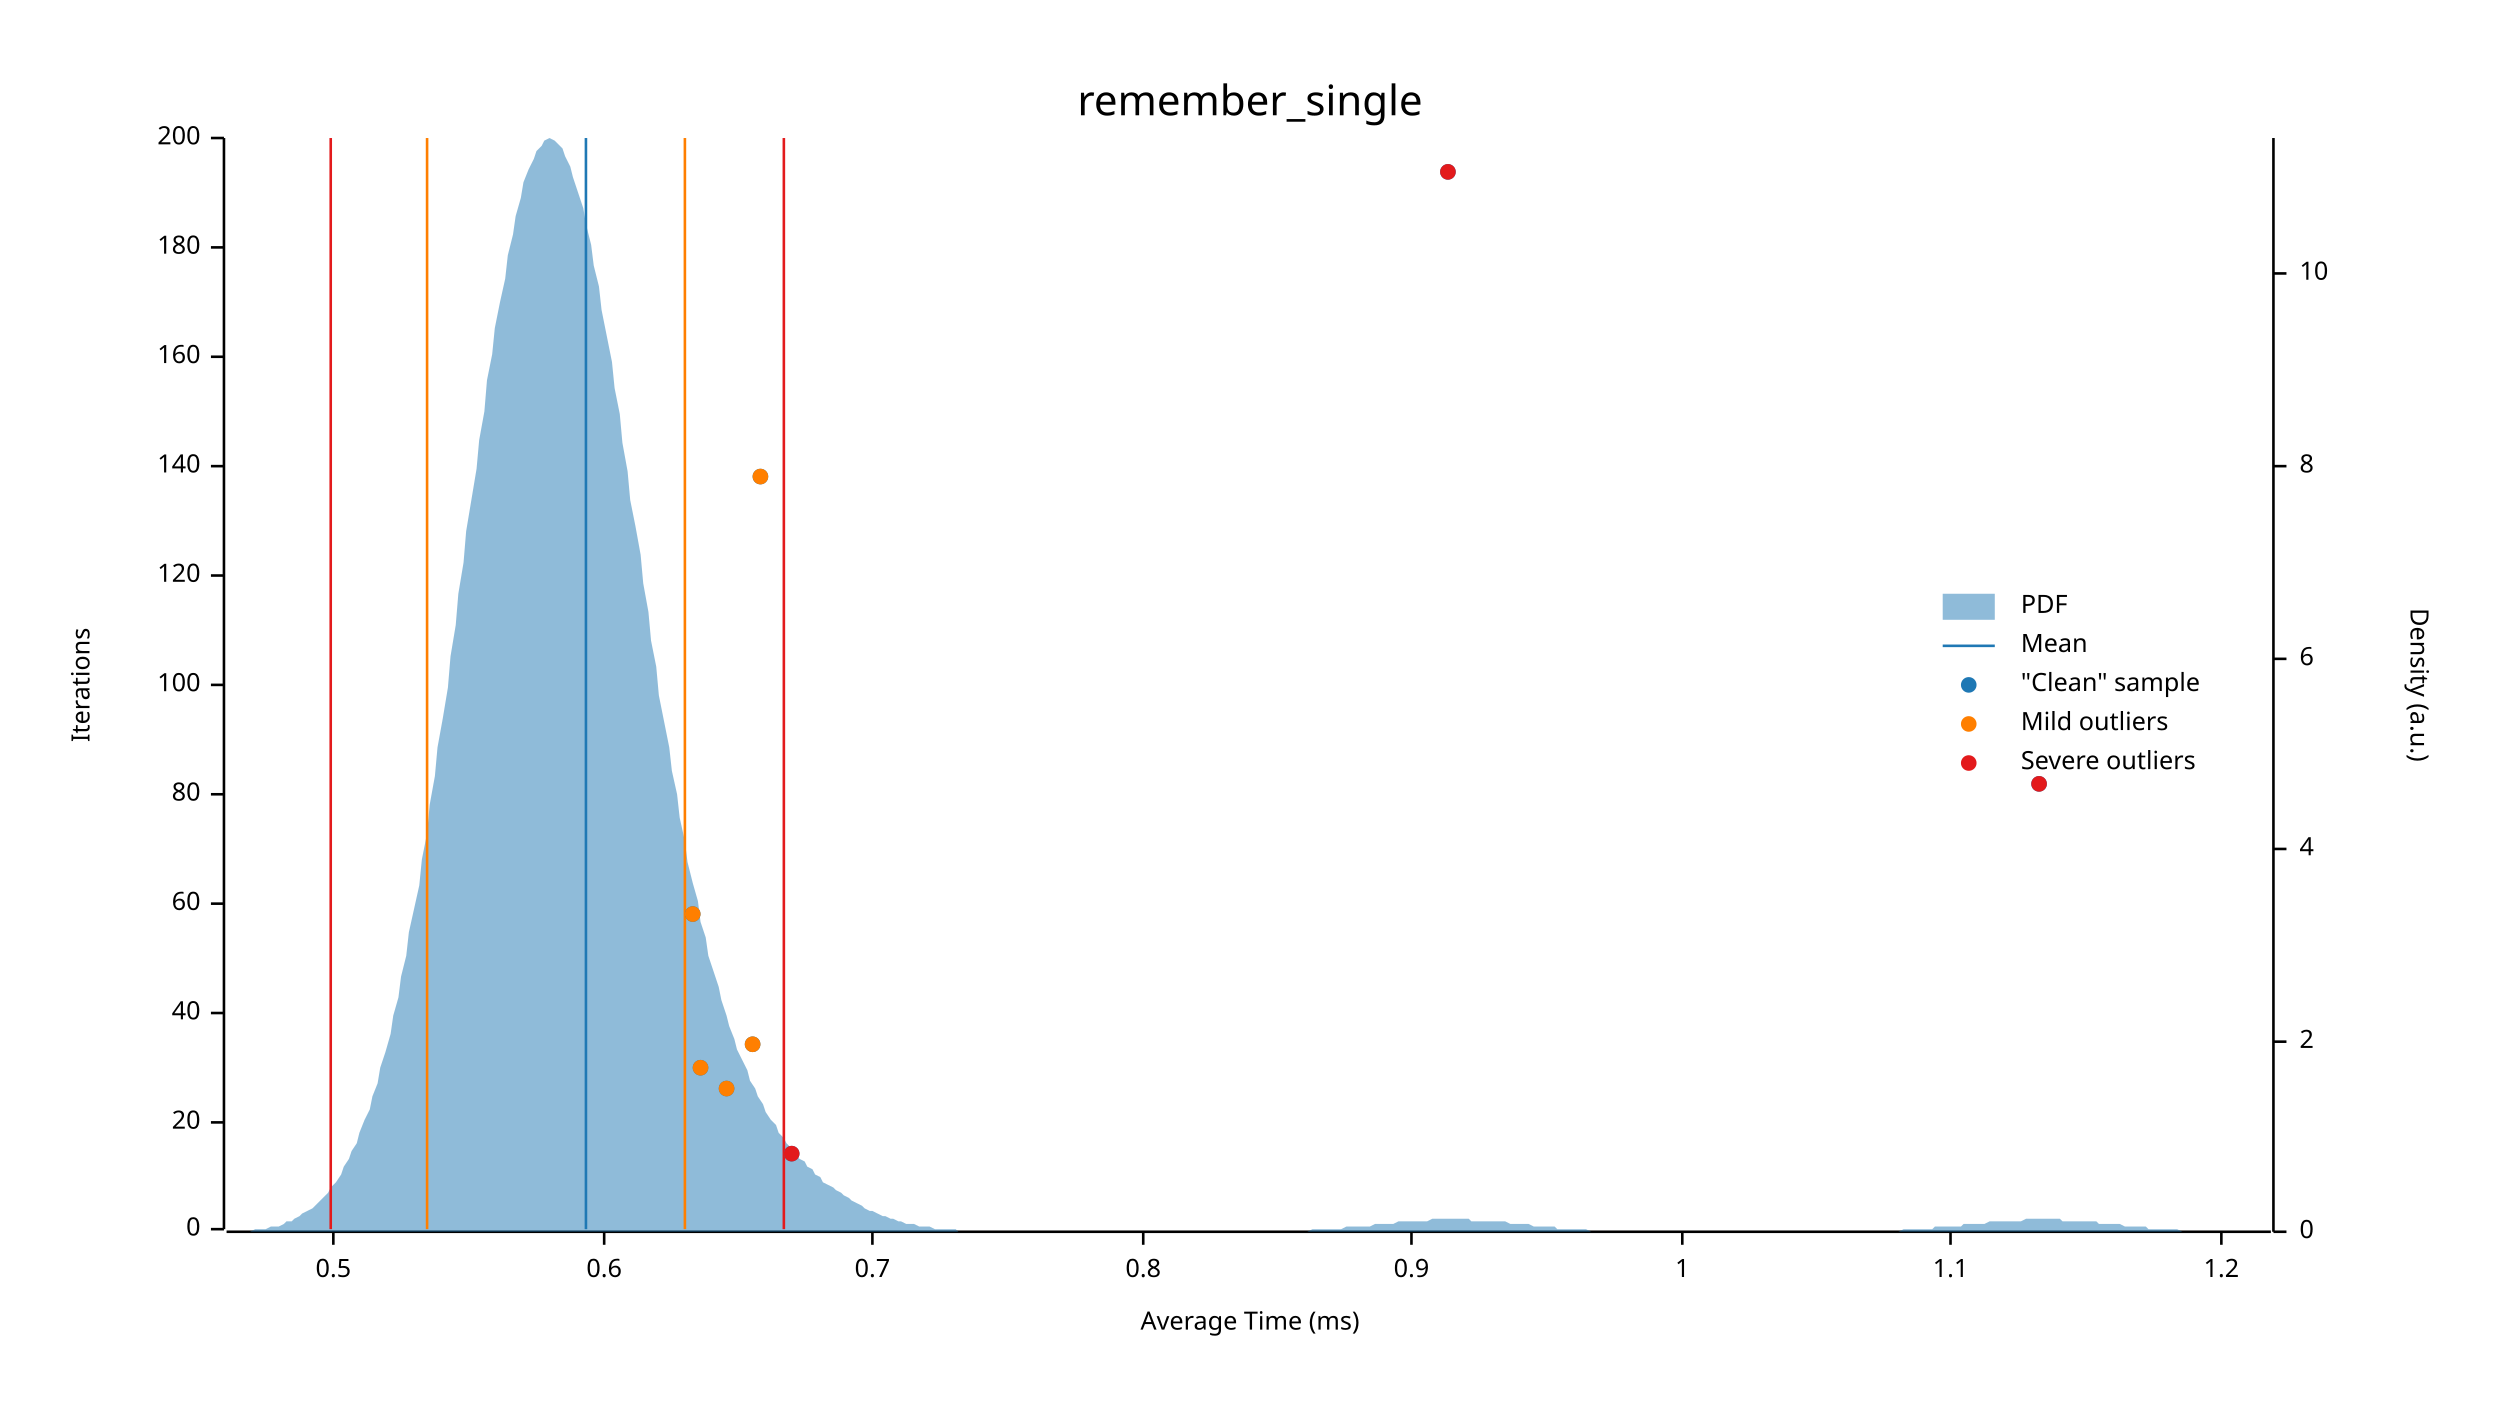
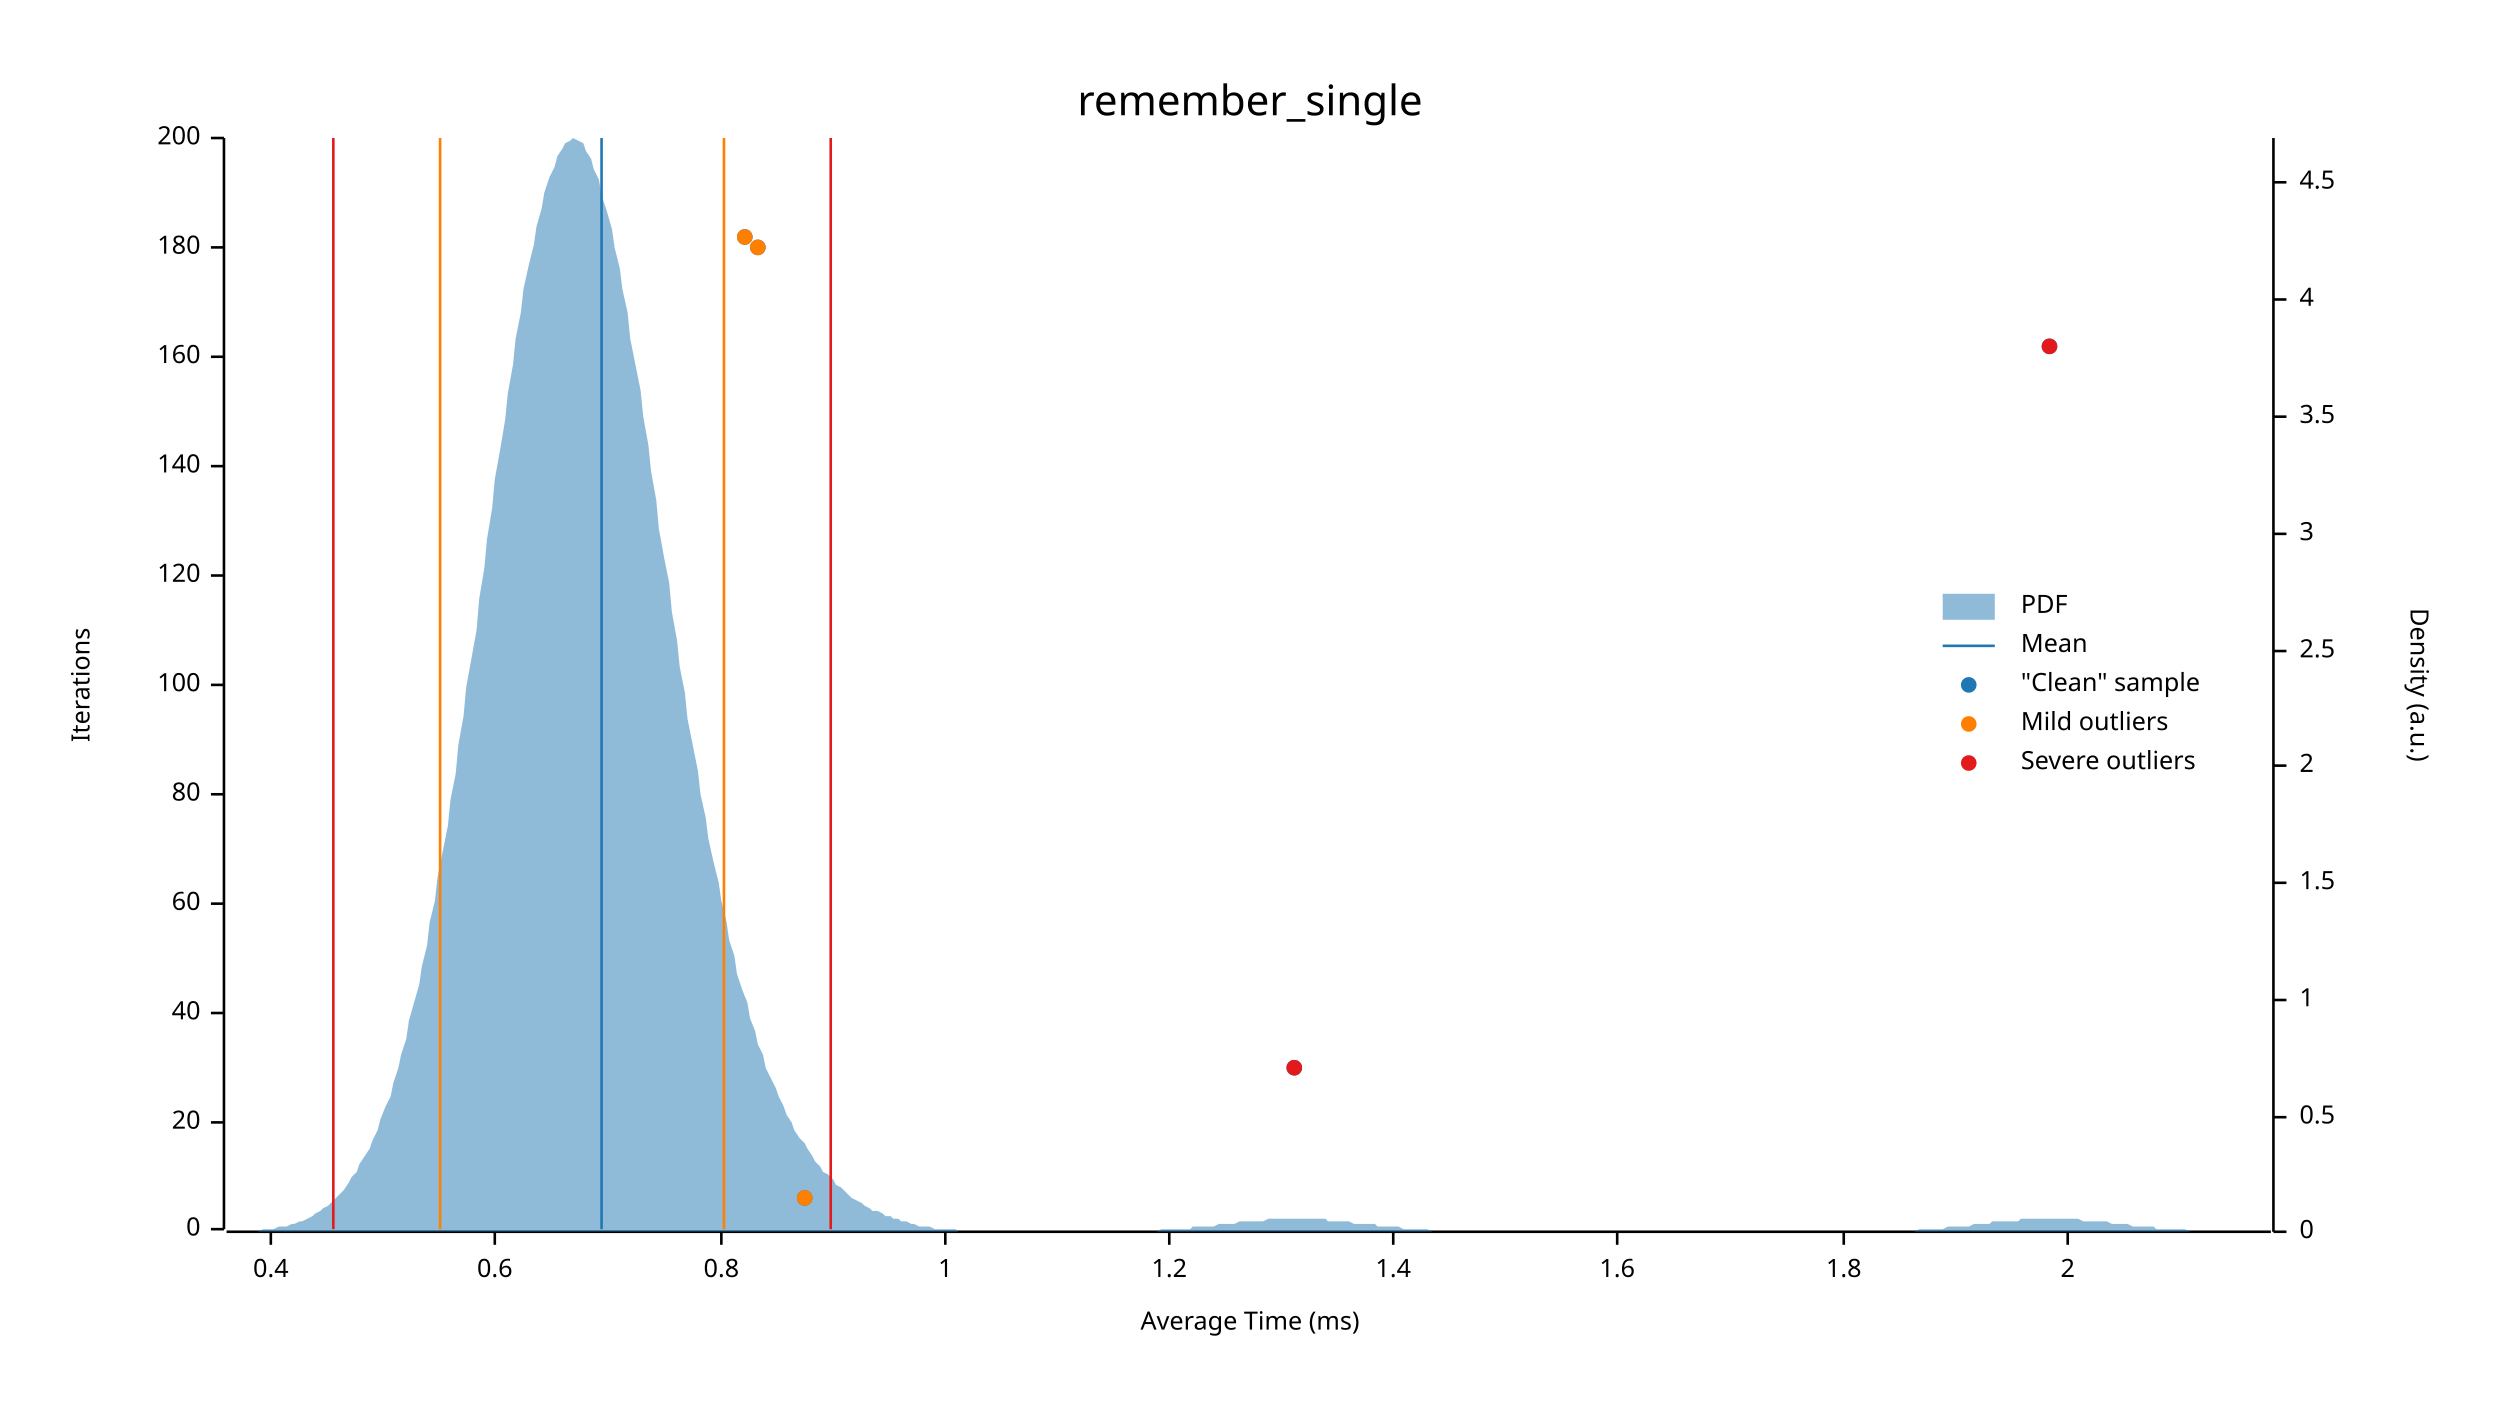
<svg xmlns="http://www.w3.org/2000/svg" width="960" height="540" viewBox="0 0 960 540">
  <text x="480" y="32" dy="0.76em" text-anchor="middle" font-family="sans-serif" font-size="16.129" opacity="1" fill="#000000">
remember_single
</text>
  <text x="27" y="263" dy="0.76em" text-anchor="middle" font-family="sans-serif" font-size="9.677" opacity="1" fill="#000000" transform="rotate(270, 27, 263)">
Iterations
</text>
  <text x="480" y="513" dy="-0.5ex" text-anchor="middle" font-family="sans-serif" font-size="9.677" opacity="1" fill="#000000">
Average Time (ms)
</text>
  <polyline fill="none" opacity="1" stroke="#000000" stroke-width="1" points="86,53 86,472 " />
  <text x="77" y="472" dy="0.5ex" text-anchor="end" font-family="sans-serif" font-size="9.677" opacity="1" fill="#000000">
0
</text>
  <polyline fill="none" opacity="1" stroke="#000000" stroke-width="1" points="81,472 86,472 " />
  <text x="77" y="431" dy="0.5ex" text-anchor="end" font-family="sans-serif" font-size="9.677" opacity="1" fill="#000000">
20
</text>
  <polyline fill="none" opacity="1" stroke="#000000" stroke-width="1" points="81,431 86,431 " />
  <text x="77" y="389" dy="0.5ex" text-anchor="end" font-family="sans-serif" font-size="9.677" opacity="1" fill="#000000">
40
</text>
  <polyline fill="none" opacity="1" stroke="#000000" stroke-width="1" points="81,389 86,389 " />
  <text x="77" y="347" dy="0.5ex" text-anchor="end" font-family="sans-serif" font-size="9.677" opacity="1" fill="#000000">
60
</text>
  <polyline fill="none" opacity="1" stroke="#000000" stroke-width="1" points="81,347 86,347 " />
  <text x="77" y="305" dy="0.5ex" text-anchor="end" font-family="sans-serif" font-size="9.677" opacity="1" fill="#000000">
80
</text>
  <polyline fill="none" opacity="1" stroke="#000000" stroke-width="1" points="81,305 86,305 " />
  <text x="77" y="263" dy="0.5ex" text-anchor="end" font-family="sans-serif" font-size="9.677" opacity="1" fill="#000000">
100
</text>
  <polyline fill="none" opacity="1" stroke="#000000" stroke-width="1" points="81,263 86,263 " />
  <text x="77" y="221" dy="0.5ex" text-anchor="end" font-family="sans-serif" font-size="9.677" opacity="1" fill="#000000">
120
</text>
  <polyline fill="none" opacity="1" stroke="#000000" stroke-width="1" points="81,221 86,221 " />
  <text x="77" y="179" dy="0.5ex" text-anchor="end" font-family="sans-serif" font-size="9.677" opacity="1" fill="#000000">
140
</text>
  <polyline fill="none" opacity="1" stroke="#000000" stroke-width="1" points="81,179 86,179 " />
  <text x="77" y="137" dy="0.5ex" text-anchor="end" font-family="sans-serif" font-size="9.677" opacity="1" fill="#000000">
160
</text>
  <polyline fill="none" opacity="1" stroke="#000000" stroke-width="1" points="81,137 86,137 " />
  <text x="77" y="95" dy="0.5ex" text-anchor="end" font-family="sans-serif" font-size="9.677" opacity="1" fill="#000000">
180
</text>
  <polyline fill="none" opacity="1" stroke="#000000" stroke-width="1" points="81,95 86,95 " />
  <text x="77" y="53" dy="0.5ex" text-anchor="end" font-family="sans-serif" font-size="9.677" opacity="1" fill="#000000">
200
</text>
  <polyline fill="none" opacity="1" stroke="#000000" stroke-width="1" points="81,53 86,53 " />
  <polyline fill="none" opacity="1" stroke="#000000" stroke-width="1" points="87,473 872,473 " />
-   <text x="128" y="483" dy="0.76em" text-anchor="middle" font-family="sans-serif" font-size="9.677" opacity="1" fill="#000000">
- 0.5
+   <text x="104" y="483" dy="0.76em" text-anchor="middle" font-family="sans-serif" font-size="9.677" opacity="1" fill="#000000">
+ 0.4
</text>
-   <polyline fill="none" opacity="1" stroke="#000000" stroke-width="1" points="128,473 128,478 " />
-   <text x="232" y="483" dy="0.76em" text-anchor="middle" font-family="sans-serif" font-size="9.677" opacity="1" fill="#000000">
+   <polyline fill="none" opacity="1" stroke="#000000" stroke-width="1" points="104,473 104,478 " />
+   <text x="190" y="483" dy="0.76em" text-anchor="middle" font-family="sans-serif" font-size="9.677" opacity="1" fill="#000000">
0.6
</text>
-   <polyline fill="none" opacity="1" stroke="#000000" stroke-width="1" points="232,473 232,478 " />
-   <text x="335" y="483" dy="0.76em" text-anchor="middle" font-family="sans-serif" font-size="9.677" opacity="1" fill="#000000">
- 0.7
- </text>
-   <polyline fill="none" opacity="1" stroke="#000000" stroke-width="1" points="335,473 335,478 " />
-   <text x="439" y="483" dy="0.76em" text-anchor="middle" font-family="sans-serif" font-size="9.677" opacity="1" fill="#000000">
+   <polyline fill="none" opacity="1" stroke="#000000" stroke-width="1" points="190,473 190,478 " />
+   <text x="277" y="483" dy="0.76em" text-anchor="middle" font-family="sans-serif" font-size="9.677" opacity="1" fill="#000000">
0.8
</text>
-   <polyline fill="none" opacity="1" stroke="#000000" stroke-width="1" points="439,473 439,478 " />
-   <text x="542" y="483" dy="0.76em" text-anchor="middle" font-family="sans-serif" font-size="9.677" opacity="1" fill="#000000">
- 0.9
- </text>
-   <polyline fill="none" opacity="1" stroke="#000000" stroke-width="1" points="542,473 542,478 " />
-   <text x="646" y="483" dy="0.76em" text-anchor="middle" font-family="sans-serif" font-size="9.677" opacity="1" fill="#000000">
+   <polyline fill="none" opacity="1" stroke="#000000" stroke-width="1" points="277,473 277,478 " />
+   <text x="363" y="483" dy="0.76em" text-anchor="middle" font-family="sans-serif" font-size="9.677" opacity="1" fill="#000000">
1
</text>
-   <polyline fill="none" opacity="1" stroke="#000000" stroke-width="1" points="646,473 646,478 " />
-   <text x="749" y="483" dy="0.76em" text-anchor="middle" font-family="sans-serif" font-size="9.677" opacity="1" fill="#000000">
- 1.1
- </text>
-   <polyline fill="none" opacity="1" stroke="#000000" stroke-width="1" points="749,473 749,478 " />
-   <text x="853" y="483" dy="0.76em" text-anchor="middle" font-family="sans-serif" font-size="9.677" opacity="1" fill="#000000">
+   <polyline fill="none" opacity="1" stroke="#000000" stroke-width="1" points="363,473 363,478 " />
+   <text x="449" y="483" dy="0.76em" text-anchor="middle" font-family="sans-serif" font-size="9.677" opacity="1" fill="#000000">
1.2
</text>
-   <polyline fill="none" opacity="1" stroke="#000000" stroke-width="1" points="853,473 853,478 " />
+   <polyline fill="none" opacity="1" stroke="#000000" stroke-width="1" points="449,473 449,478 " />
+   <text x="535" y="483" dy="0.76em" text-anchor="middle" font-family="sans-serif" font-size="9.677" opacity="1" fill="#000000">
+ 1.4
+ </text>
+   <polyline fill="none" opacity="1" stroke="#000000" stroke-width="1" points="535,473 535,478 " />
+   <text x="621" y="483" dy="0.76em" text-anchor="middle" font-family="sans-serif" font-size="9.677" opacity="1" fill="#000000">
+ 1.6
+ </text>
+   <polyline fill="none" opacity="1" stroke="#000000" stroke-width="1" points="621,473 621,478 " />
+   <text x="708" y="483" dy="0.76em" text-anchor="middle" font-family="sans-serif" font-size="9.677" opacity="1" fill="#000000">
+ 1.8
+ </text>
+   <polyline fill="none" opacity="1" stroke="#000000" stroke-width="1" points="708,473 708,478 " />
+   <text x="794" y="483" dy="0.76em" text-anchor="middle" font-family="sans-serif" font-size="9.677" opacity="1" fill="#000000">
+ 2
+ </text>
+   <polyline fill="none" opacity="1" stroke="#000000" stroke-width="1" points="794,473 794,478 " />
  <text x="933" y="263" dy="0.76em" text-anchor="middle" font-family="sans-serif" font-size="9.677" opacity="1" fill="#000000" transform="rotate(90, 933, 263)">
Density (a.u.)
</text>
  <polyline fill="none" opacity="1" stroke="#000000" stroke-width="1" points="873,53 873,473 " />
  <text x="883" y="473" dy="0.5ex" text-anchor="start" font-family="sans-serif" font-size="9.677" opacity="1" fill="#000000">
0
</text>
  <polyline fill="none" opacity="1" stroke="#000000" stroke-width="1" points="873,473 878,473 " />
-   <text x="883" y="400" dy="0.5ex" text-anchor="start" font-family="sans-serif" font-size="9.677" opacity="1" fill="#000000">
+   <text x="883" y="429" dy="0.5ex" text-anchor="start" font-family="sans-serif" font-size="9.677" opacity="1" fill="#000000">
+ 0.5
+ </text>
+   <polyline fill="none" opacity="1" stroke="#000000" stroke-width="1" points="873,429 878,429 " />
+   <text x="883" y="384" dy="0.5ex" text-anchor="start" font-family="sans-serif" font-size="9.677" opacity="1" fill="#000000">
+ 1
+ </text>
+   <polyline fill="none" opacity="1" stroke="#000000" stroke-width="1" points="873,384 878,384 " />
+   <text x="883" y="339" dy="0.5ex" text-anchor="start" font-family="sans-serif" font-size="9.677" opacity="1" fill="#000000">
+ 1.5
+ </text>
+   <polyline fill="none" opacity="1" stroke="#000000" stroke-width="1" points="873,339 878,339 " />
+   <text x="883" y="294" dy="0.5ex" text-anchor="start" font-family="sans-serif" font-size="9.677" opacity="1" fill="#000000">
2
</text>
-   <polyline fill="none" opacity="1" stroke="#000000" stroke-width="1" points="873,400 878,400 " />
-   <text x="883" y="326" dy="0.5ex" text-anchor="start" font-family="sans-serif" font-size="9.677" opacity="1" fill="#000000">
+   <polyline fill="none" opacity="1" stroke="#000000" stroke-width="1" points="873,294 878,294 " />
+   <text x="883" y="250" dy="0.5ex" text-anchor="start" font-family="sans-serif" font-size="9.677" opacity="1" fill="#000000">
+ 2.5
+ </text>
+   <polyline fill="none" opacity="1" stroke="#000000" stroke-width="1" points="873,250 878,250 " />
+   <text x="883" y="205" dy="0.5ex" text-anchor="start" font-family="sans-serif" font-size="9.677" opacity="1" fill="#000000">
+ 3
+ </text>
+   <polyline fill="none" opacity="1" stroke="#000000" stroke-width="1" points="873,205 878,205 " />
+   <text x="883" y="160" dy="0.5ex" text-anchor="start" font-family="sans-serif" font-size="9.677" opacity="1" fill="#000000">
+ 3.5
+ </text>
+   <polyline fill="none" opacity="1" stroke="#000000" stroke-width="1" points="873,160 878,160 " />
+   <text x="883" y="115" dy="0.5ex" text-anchor="start" font-family="sans-serif" font-size="9.677" opacity="1" fill="#000000">
4
</text>
-   <polyline fill="none" opacity="1" stroke="#000000" stroke-width="1" points="873,326 878,326 " />
-   <text x="883" y="253" dy="0.5ex" text-anchor="start" font-family="sans-serif" font-size="9.677" opacity="1" fill="#000000">
- 6
+   <polyline fill="none" opacity="1" stroke="#000000" stroke-width="1" points="873,115 878,115 " />
+   <text x="883" y="70" dy="0.5ex" text-anchor="start" font-family="sans-serif" font-size="9.677" opacity="1" fill="#000000">
+ 4.5
</text>
-   <polyline fill="none" opacity="1" stroke="#000000" stroke-width="1" points="873,253 878,253 " />
-   <text x="883" y="179" dy="0.5ex" text-anchor="start" font-family="sans-serif" font-size="9.677" opacity="1" fill="#000000">
- 8
- </text>
-   <polyline fill="none" opacity="1" stroke="#000000" stroke-width="1" points="873,179 878,179 " />
-   <text x="883" y="105" dy="0.5ex" text-anchor="start" font-family="sans-serif" font-size="9.677" opacity="1" fill="#000000">
- 10
- </text>
-   <polyline fill="none" opacity="1" stroke="#000000" stroke-width="1" points="873,105 878,105 " />
-   <polygon opacity="0.5" fill="#1F78B4" points="87,473 88,473 90,473 91,473 93,473 94,473 96,473 98,472 99,472 101,472 102,472 104,471 105,471 107,471 109,470 110,469 112,469 113,468 115,467 116,466 118,465 120,464 121,463 123,461 124,460 126,458 127,456 129,454 131,451 132,448 134,445 135,442 137,439 138,435 140,430 142,426 143,421 145,416 146,410 148,404 150,397 151,390 153,383 154,375 156,367 157,358 159,349 161,340 162,330 164,320 165,309 167,298 168,287 170,276 172,264 173,252 175,240 176,228 178,216 179,204 181,192 183,180 184,169 186,158 187,146 189,136 190,126 192,116 194,107 195,98 197,90 198,83 200,76 201,70 203,65 205,61 206,58 208,56 209,54 211,53 213,54 214,55 216,57 217,60 219,64 220,68 222,74 224,80 225,86 227,94 228,102 230,110 231,119 233,129 235,139 236,149 238,159 239,170 241,181 242,192 244,202 246,213 247,224 249,235 250,246 252,256 253,267 255,277 257,287 258,296 260,305 261,314 263,323 264,331 266,339 268,346 269,354 271,360 272,367 274,373 276,379 277,384 279,390 280,394 282,399 283,403 285,407 287,411 288,415 290,418 291,421 293,424 294,427 296,430 298,432 299,435 301,437 302,439 304,441 305,443 307,445 309,446 310,448 312,449 313,451 315,452 316,454 318,455 320,456 321,457 323,458 324,459 326,460 327,461 329,462 331,463 332,464 334,465 335,465 337,466 339,467 340,467 342,468 343,468 345,469 346,469 348,470 350,470 351,470 353,471 354,471 356,471 357,471 359,472 361,472 362,472 364,472 365,472 367,472 368,473 370,473 372,473 373,473 375,473 376,473 378,473 379,473 381,473 383,473 384,473 386,473 387,473 389,473 391,473 392,473 394,473 395,473 397,473 398,473 400,473 402,473 403,473 405,473 406,473 408,473 409,473 411,473 413,473 414,473 416,473 417,473 419,473 420,473 422,473 424,473 425,473 427,473 428,473 430,473 431,473 433,473 435,473 436,473 438,473 439,473 441,473 442,473 444,473 446,473 447,473 449,473 450,473 452,473 454,473 455,473 457,473 458,473 460,473 461,473 463,473 465,473 466,473 468,473 469,473 471,473 472,473 474,473 476,473 477,473 479,473 480,473 482,473 483,473 485,473 487,473 488,473 490,473 491,473 493,473 494,473 496,473 498,473 499,473 501,473 502,473 504,472 505,472 507,472 509,472 510,472 512,472 513,472 515,472 517,471 518,471 520,471 521,471 523,471 524,471 526,471 528,470 529,470 531,470 532,470 534,470 535,470 537,469 539,469 540,469 542,469 543,469 545,469 546,469 548,469 550,468 551,468 553,468 554,468 556,468 557,468 559,468 561,468 562,468 564,468 565,469 567,469 568,469 570,469 572,469 573,469 575,469 576,469 578,469 580,470 581,470 583,470 584,470 586,470 587,470 589,471 591,471 592,471 594,471 595,471 597,471 598,472 600,472 602,472 603,472 605,472 606,472 608,472 609,472 611,473 613,473 614,473 616,473 617,473 619,473 620,473 622,473 624,473 625,473 627,473 628,473 630,473 632,473 633,473 635,473 636,473 638,473 639,473 641,473 643,473 644,473 646,473 647,473 649,473 650,473 652,473 654,473 655,473 657,473 658,473 660,473 661,473 663,473 665,473 666,473 668,473 669,473 671,473 672,473 674,473 676,473 677,473 679,473 680,473 682,473 683,473 685,473 687,473 688,473 690,473 691,473 693,473 695,473 696,473 698,473 699,473 701,473 702,473 704,473 706,473 707,473 709,473 710,473 712,473 713,473 715,473 717,473 718,473 720,473 721,473 723,473 724,473 726,473 728,473 729,473 731,472 732,472 734,472 735,472 737,472 739,472 740,472 742,472 743,471 745,471 746,471 748,471 750,471 751,471 753,471 754,470 756,470 758,470 759,470 761,470 762,470 764,469 765,469 767,469 769,469 770,469 772,469 773,469 775,469 776,469 778,468 780,468 781,468 783,468 784,468 786,468 787,468 789,468 791,468 792,469 794,469 795,469 797,469 798,469 800,469 802,469 803,469 805,469 806,470 808,470 809,470 811,470 813,470 814,470 816,471 817,471 819,471 821,471 822,471 824,471 825,472 827,472 828,472 830,472 832,472 833,472 835,472 836,472 838,473 839,473 841,473 843,473 844,473 846,473 847,473 849,473 850,473 852,473 854,473 855,473 857,473 858,473 860,473 861,473 863,473 865,473 866,473 868,473 869,473 871,473 873,473 873,473 87,473 " />
-   <polyline fill="none" opacity="1" stroke="#1F78B4" stroke-width="1" points="225,472 225,53 " />
-   <polyline fill="none" opacity="1" stroke="#FF7F00" stroke-width="1" points="164,472 164,53 " />
-   <polyline fill="none" opacity="1" stroke="#FF7F00" stroke-width="1" points="263,472 263,53 " />
-   <polyline fill="none" opacity="1" stroke="#E31A1C" stroke-width="1" points="127,472 127,53 " />
-   <polyline fill="none" opacity="1" stroke="#E31A1C" stroke-width="1" points="301,472 301,53 " />
-   <circle cx="304" cy="443" r="3" opacity="1" fill="#1F78B4" stroke="none" stroke-width="1" />
-   <circle cx="279" cy="418" r="3" opacity="1" fill="#1F78B4" stroke="none" stroke-width="1" />
-   <circle cx="269" cy="410" r="3" opacity="1" fill="#1F78B4" stroke="none" stroke-width="1" />
-   <circle cx="289" cy="401" r="3" opacity="1" fill="#1F78B4" stroke="none" stroke-width="1" />
-   <circle cx="266" cy="351" r="3" opacity="1" fill="#1F78B4" stroke="none" stroke-width="1" />
-   <circle cx="783" cy="301" r="3" opacity="1" fill="#1F78B4" stroke="none" stroke-width="1" />
-   <circle cx="292" cy="183" r="3" opacity="1" fill="#1F78B4" stroke="none" stroke-width="1" />
-   <circle cx="556" cy="66" r="3" opacity="1" fill="#1F78B4" stroke="none" stroke-width="1" />
-   <circle cx="279" cy="418" r="3" opacity="1" fill="#FF7F00" stroke="none" stroke-width="1" />
-   <circle cx="269" cy="410" r="3" opacity="1" fill="#FF7F00" stroke="none" stroke-width="1" />
-   <circle cx="289" cy="401" r="3" opacity="1" fill="#FF7F00" stroke="none" stroke-width="1" />
-   <circle cx="266" cy="351" r="3" opacity="1" fill="#FF7F00" stroke="none" stroke-width="1" />
-   <circle cx="292" cy="183" r="3" opacity="1" fill="#FF7F00" stroke="none" stroke-width="1" />
-   <circle cx="304" cy="443" r="3" opacity="1" fill="#E31A1C" stroke="none" stroke-width="1" />
-   <circle cx="783" cy="301" r="3" opacity="1" fill="#E31A1C" stroke="none" stroke-width="1" />
-   <circle cx="556" cy="66" r="3" opacity="1" fill="#E31A1C" stroke="none" stroke-width="1" />
+   <polyline fill="none" opacity="1" stroke="#000000" stroke-width="1" points="873,70 878,70 " />
+   <polygon opacity="0.5" fill="#1F78B4" points="87,473 88,473 90,473 91,473 93,473 94,473 96,473 98,473 99,473 101,472 102,472 104,472 105,472 107,471 109,471 110,471 112,470 113,470 115,469 116,469 118,468 120,467 121,466 123,465 124,464 126,463 127,462 129,460 131,458 132,457 134,454 135,452 137,450 138,447 140,444 142,441 143,438 145,434 146,430 148,425 150,421 151,416 153,410 154,405 156,399 157,392 159,385 161,378 162,371 164,363 165,354 167,346 168,337 170,327 172,317 173,307 175,297 176,286 178,275 179,264 181,253 183,242 184,230 186,218 187,207 189,195 190,184 192,173 194,161 195,151 197,140 198,130 200,120 201,111 203,102 205,94 206,87 208,80 209,74 211,68 213,64 214,60 216,57 217,55 219,54 220,53 222,54 224,55 225,58 227,61 228,65 230,69 231,75 233,81 235,88 236,95 238,103 239,111 241,120 242,130 244,140 246,150 247,160 249,171 250,181 252,192 253,203 255,214 257,224 258,235 260,246 261,256 263,266 264,276 266,286 268,296 269,305 271,314 272,322 274,331 276,339 277,346 279,354 280,361 282,367 283,374 285,380 287,385 288,391 290,396 291,401 293,405 294,410 296,414 298,418 299,421 301,425 302,428 304,431 305,434 307,437 309,439 310,441 312,444 313,446 315,448 316,450 318,451 320,453 321,455 323,456 324,457 326,459 327,460 329,461 331,462 332,463 334,464 335,465 337,465 339,466 340,467 342,467 343,468 345,468 346,469 348,469 350,470 351,470 353,471 354,471 356,471 357,471 359,472 361,472 362,472 364,472 365,472 367,472 368,473 370,473 372,473 373,473 375,473 376,473 378,473 379,473 381,473 383,473 384,473 386,473 387,473 389,473 391,473 392,473 394,473 395,473 397,473 398,473 400,473 402,473 403,473 405,473 406,473 408,473 409,473 411,473 413,473 414,473 416,473 417,473 419,473 420,473 422,473 424,473 425,473 427,473 428,473 430,473 431,473 433,473 435,473 436,473 438,473 439,473 441,473 442,473 444,473 446,472 447,472 449,472 450,472 452,472 454,472 455,472 457,472 458,471 460,471 461,471 463,471 465,471 466,471 468,470 469,470 471,470 472,470 474,470 476,469 477,469 479,469 480,469 482,469 483,469 485,469 487,468 488,468 490,468 491,468 493,468 494,468 496,468 498,468 499,468 501,468 502,468 504,468 505,468 507,468 509,468 510,469 512,469 513,469 515,469 517,469 518,469 520,470 521,470 523,470 524,470 526,470 528,470 529,471 531,471 532,471 534,471 535,471 537,471 539,472 540,472 542,472 543,472 545,472 546,472 548,472 550,473 551,473 553,473 554,473 556,473 557,473 559,473 561,473 562,473 564,473 565,473 567,473 568,473 570,473 572,473 573,473 575,473 576,473 578,473 580,473 581,473 583,473 584,473 586,473 587,473 589,473 591,473 592,473 594,473 595,473 597,473 598,473 600,473 602,473 603,473 605,473 606,473 608,473 609,473 611,473 613,473 614,473 616,473 617,473 619,473 620,473 622,473 624,473 625,473 627,473 628,473 630,473 632,473 633,473 635,473 636,473 638,473 639,473 641,473 643,473 644,473 646,473 647,473 649,473 650,473 652,473 654,473 655,473 657,473 658,473 660,473 661,473 663,473 665,473 666,473 668,473 669,473 671,473 672,473 674,473 676,473 677,473 679,473 680,473 682,473 683,473 685,473 687,473 688,473 690,473 691,473 693,473 695,473 696,473 698,473 699,473 701,473 702,473 704,473 706,473 707,473 709,473 710,473 712,473 713,473 715,473 717,473 718,473 720,473 721,473 723,473 724,473 726,473 728,473 729,473 731,473 732,473 734,473 735,473 737,472 739,472 740,472 742,472 743,472 745,472 746,472 748,471 750,471 751,471 753,471 754,471 756,471 758,470 759,470 761,470 762,470 764,470 765,469 767,469 769,469 770,469 772,469 773,469 775,469 776,468 778,468 780,468 781,468 783,468 784,468 786,468 787,468 789,468 791,468 792,468 794,468 795,468 797,468 798,468 800,469 802,469 803,469 805,469 806,469 808,469 809,469 811,470 813,470 814,470 816,470 817,470 819,471 821,471 822,471 824,471 825,471 827,471 828,472 830,472 832,472 833,472 835,472 836,472 838,472 839,472 841,473 843,473 844,473 846,473 847,473 849,473 850,473 852,473 854,473 855,473 857,473 858,473 860,473 861,473 863,473 865,473 866,473 868,473 869,473 871,473 873,473 873,473 87,473 " />
+   <polyline fill="none" opacity="1" stroke="#1F78B4" stroke-width="1" points="231,472 231,53 " />
+   <polyline fill="none" opacity="1" stroke="#FF7F00" stroke-width="1" points="169,472 169,53 " />
+   <polyline fill="none" opacity="1" stroke="#FF7F00" stroke-width="1" points="278,472 278,53 " />
+   <polyline fill="none" opacity="1" stroke="#E31A1C" stroke-width="1" points="128,472 128,53 " />
+   <polyline fill="none" opacity="1" stroke="#E31A1C" stroke-width="1" points="319,472 319,53 " />
+   <circle cx="309" cy="460" r="3" opacity="1" fill="#1F78B4" stroke="none" stroke-width="1" />
+   <circle cx="497" cy="410" r="3" opacity="1" fill="#1F78B4" stroke="none" stroke-width="1" />
+   <circle cx="787" cy="133" r="3" opacity="1" fill="#1F78B4" stroke="none" stroke-width="1" />
+   <circle cx="291" cy="95" r="3" opacity="1" fill="#1F78B4" stroke="none" stroke-width="1" />
+   <circle cx="286" cy="91" r="3" opacity="1" fill="#1F78B4" stroke="none" stroke-width="1" />
+   <circle cx="309" cy="460" r="3" opacity="1" fill="#FF7F00" stroke="none" stroke-width="1" />
+   <circle cx="291" cy="95" r="3" opacity="1" fill="#FF7F00" stroke="none" stroke-width="1" />
+   <circle cx="286" cy="91" r="3" opacity="1" fill="#FF7F00" stroke="none" stroke-width="1" />
+   <circle cx="497" cy="410" r="3" opacity="1" fill="#E31A1C" stroke="none" stroke-width="1" />
+   <circle cx="787" cy="133" r="3" opacity="1" fill="#E31A1C" stroke="none" stroke-width="1" />
  <text x="776" y="228" dy="0.76em" text-anchor="start" font-family="sans-serif" font-size="9.677" opacity="1" fill="#000000">
PDF
</text>
  <text x="776" y="243" dy="0.76em" text-anchor="start" font-family="sans-serif" font-size="9.677" opacity="1" fill="#000000">
Mean
</text>
  <text x="776" y="258" dy="0.76em" text-anchor="start" font-family="sans-serif" font-size="9.677" opacity="1" fill="#000000">
"Clean" sample
</text>
  <text x="776" y="273" dy="0.76em" text-anchor="start" font-family="sans-serif" font-size="9.677" opacity="1" fill="#000000">
Mild outliers
</text>
  <text x="776" y="288" dy="0.76em" text-anchor="start" font-family="sans-serif" font-size="9.677" opacity="1" fill="#000000">
Severe outliers
</text>
  <rect x="746" y="228" width="20" height="10" opacity="0.5" fill="#1F78B4" stroke="none" />
  <polyline fill="none" opacity="1" stroke="#1F78B4" stroke-width="1" points="746,248 766,248 " />
  <circle cx="756" cy="263" r="3" opacity="1" fill="#1F78B4" stroke="none" stroke-width="1" />
  <circle cx="756" cy="278" r="3" opacity="1" fill="#FF7F00" stroke="none" stroke-width="1" />
  <circle cx="756" cy="293" r="3" opacity="1" fill="#E31A1C" stroke="none" stroke-width="1" />
</svg>
